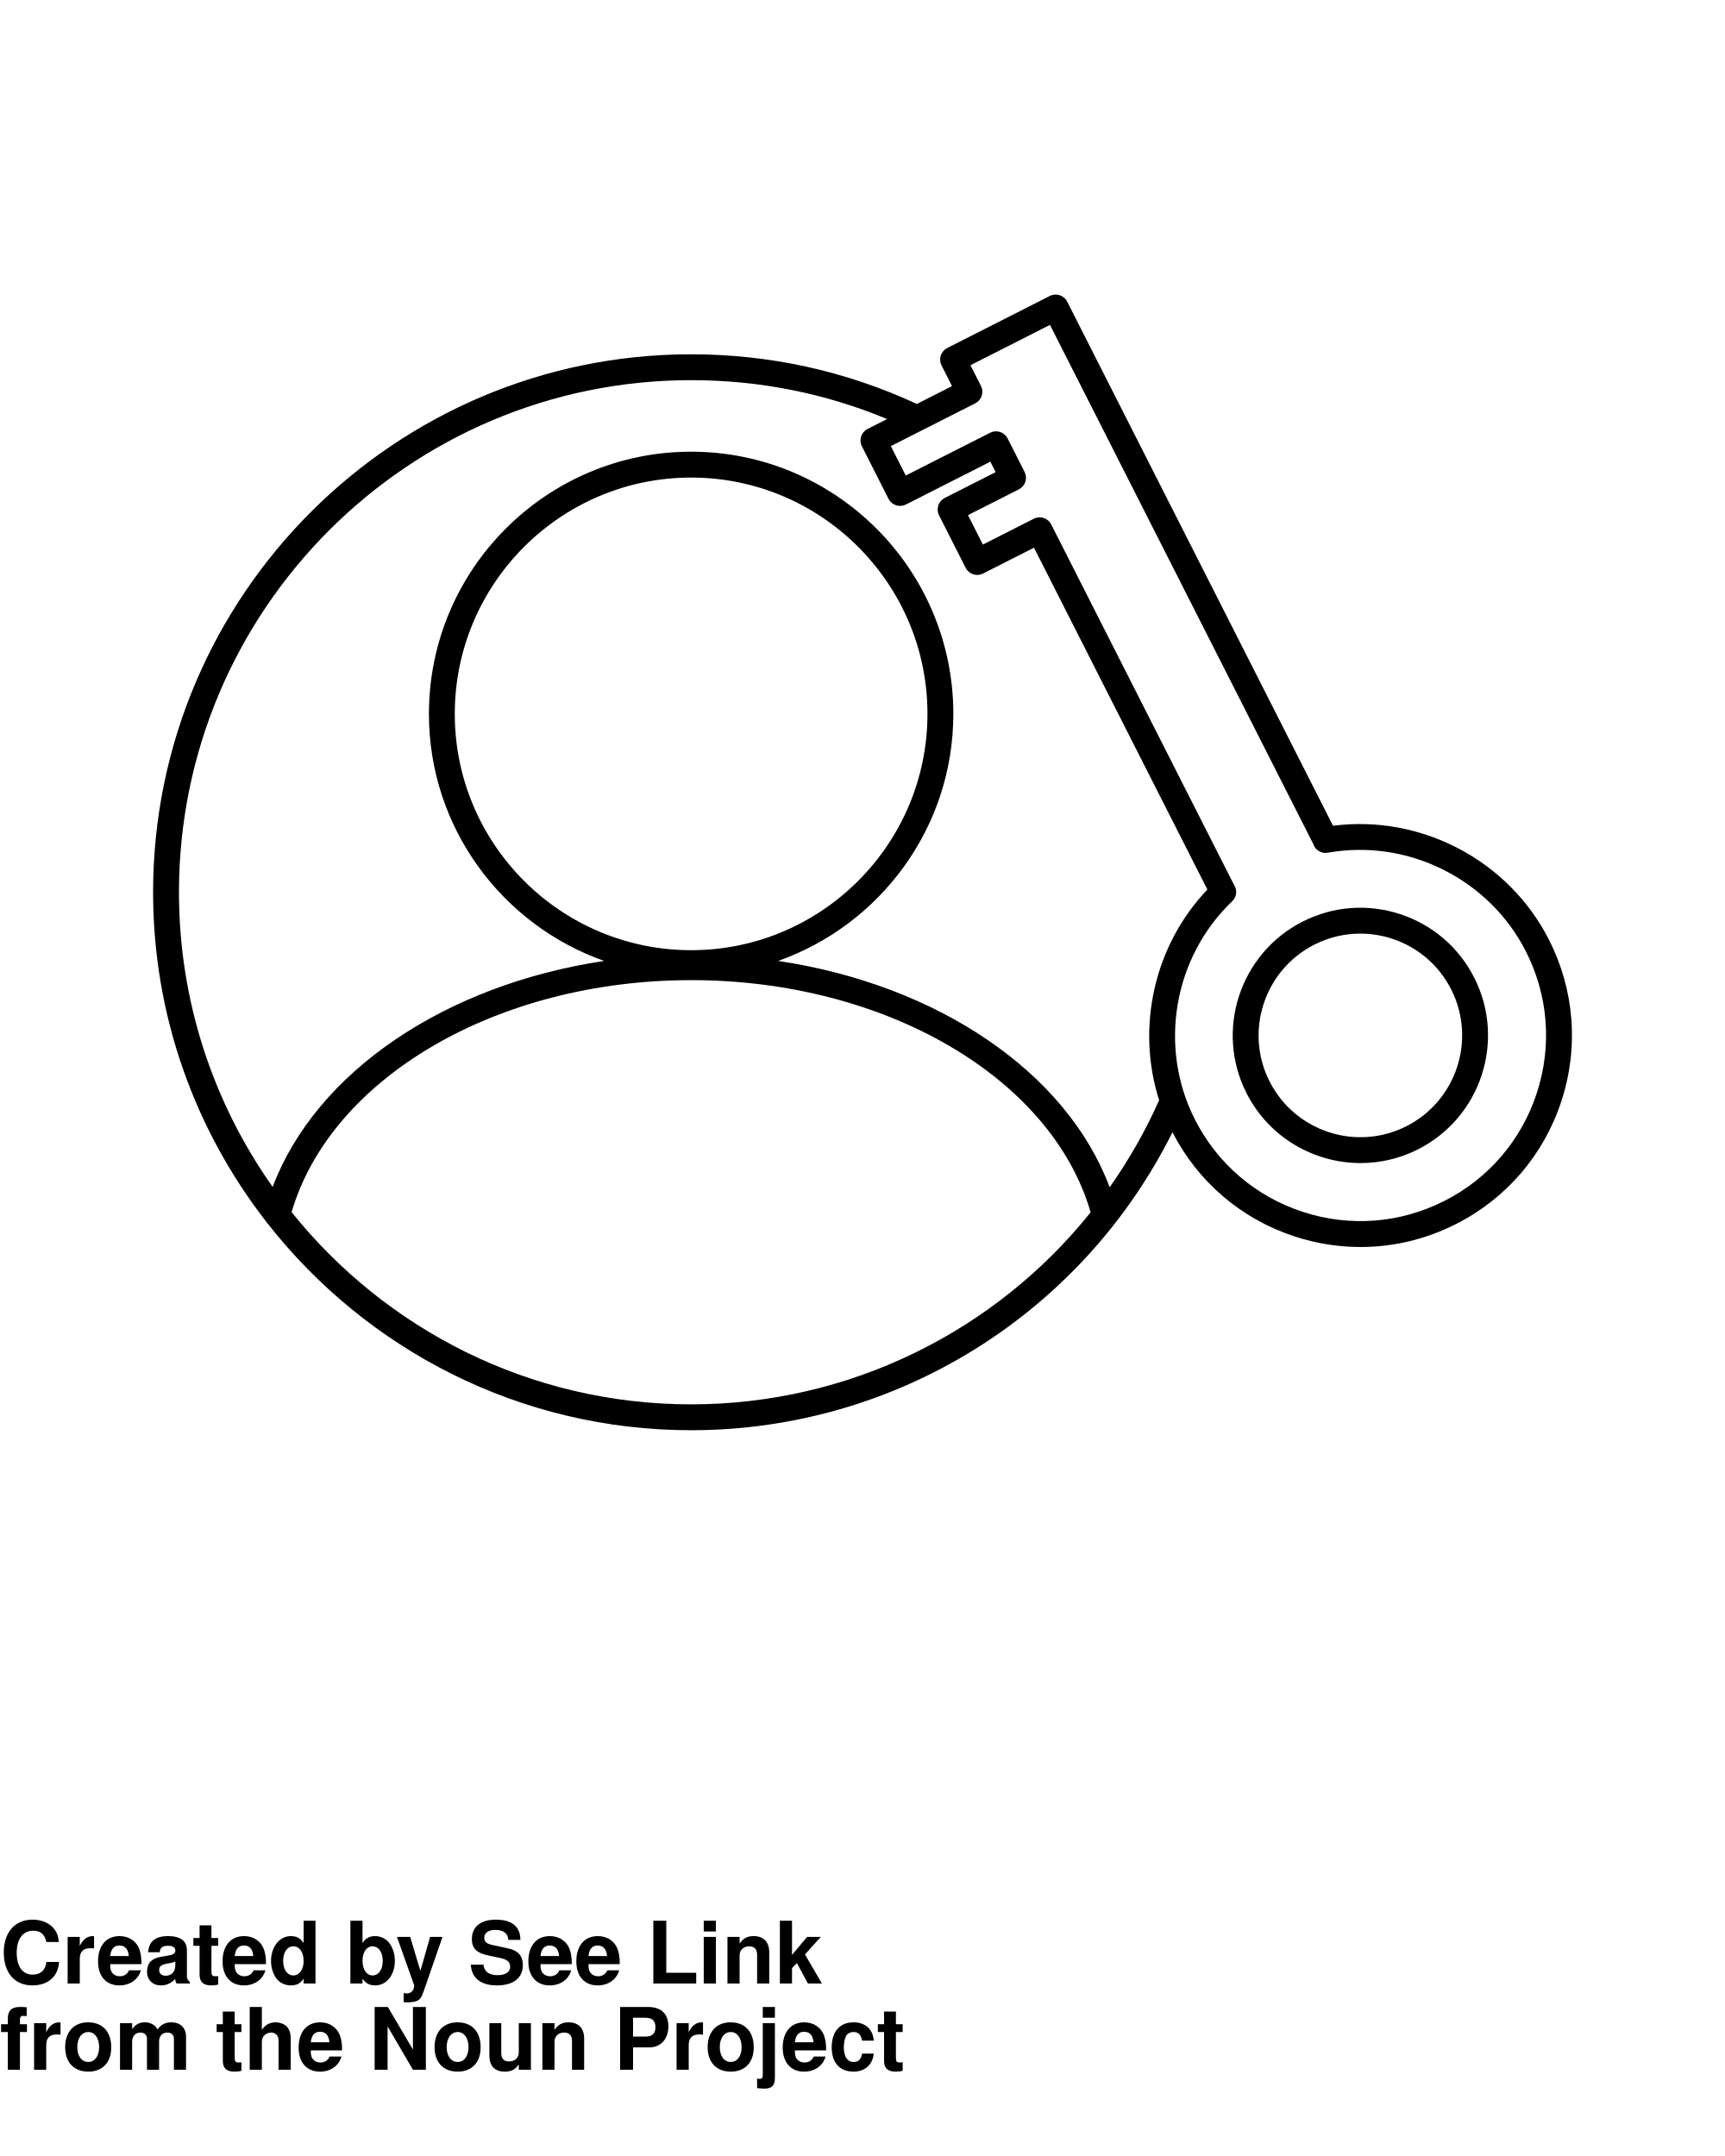
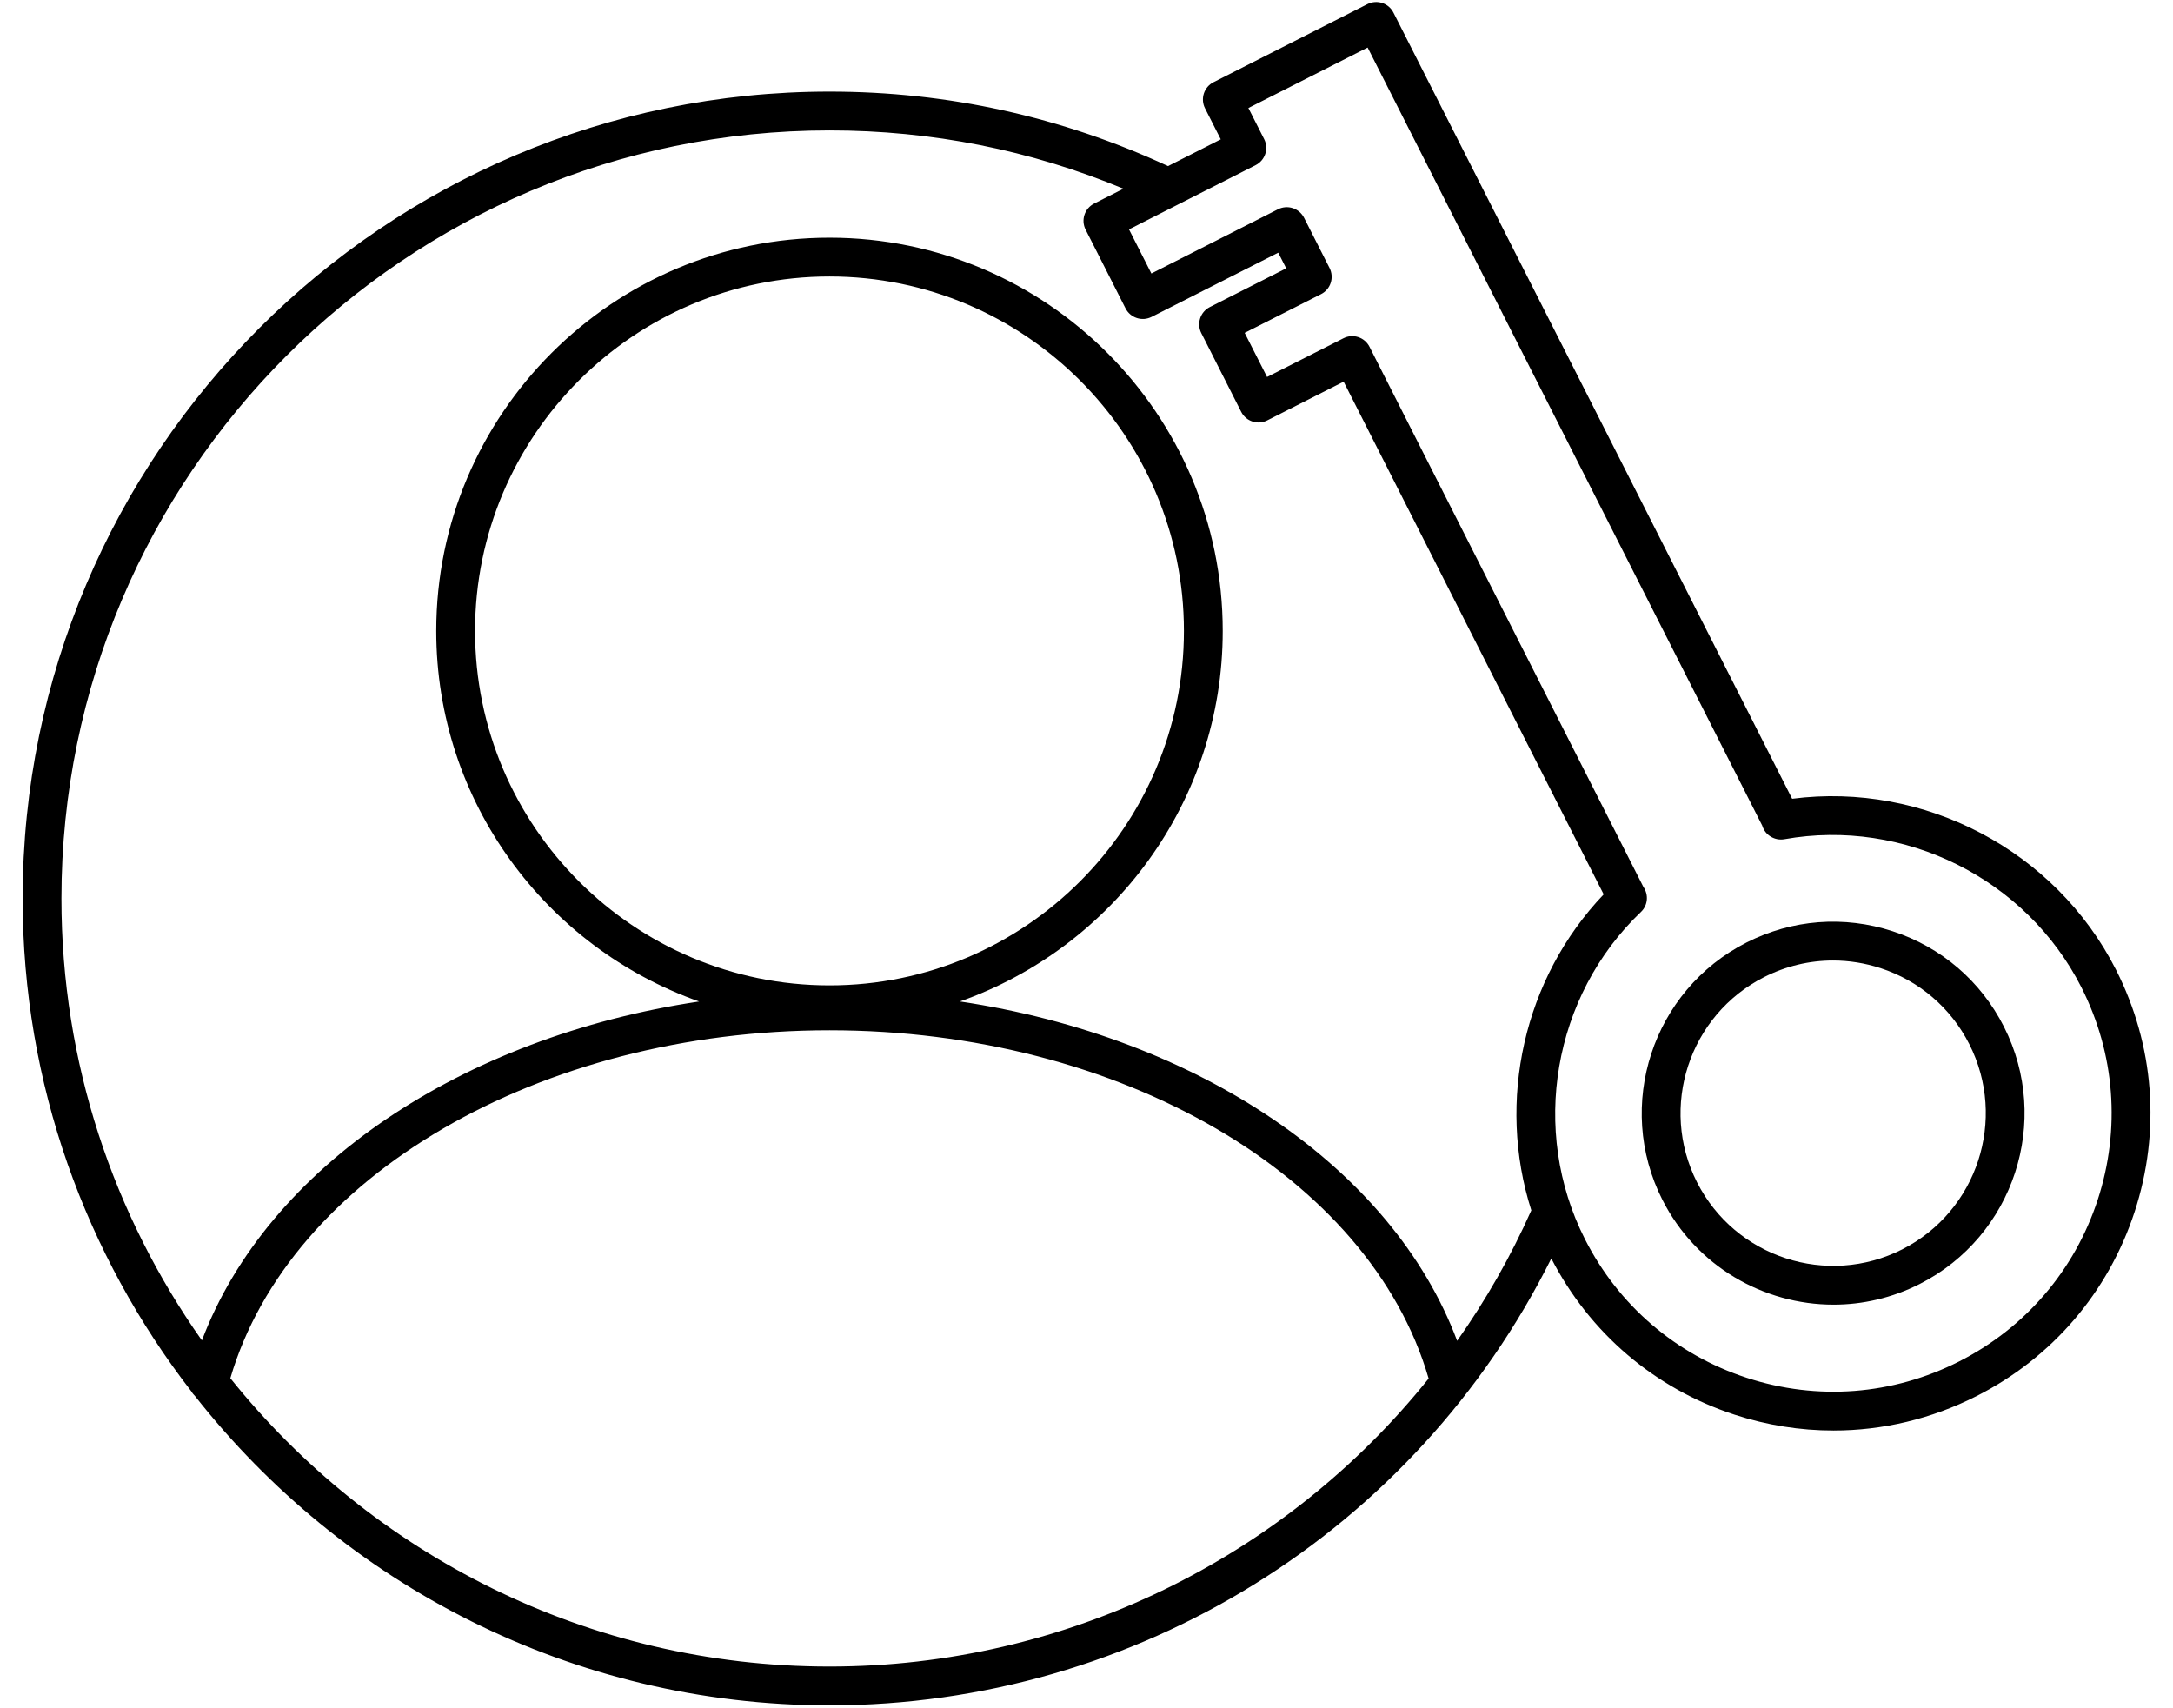
- <svg xmlns="http://www.w3.org/2000/svg" version="1.1" x="0px" y="0px" viewBox="0 0 100 125" style="enable-background:new 0 0 100 100;" xml:space="preserve">
-   <style type="text/css">
- 	.st0{fill:none;stroke:#000000;stroke-width:1.5;stroke-linecap:round;stroke-linejoin:round;stroke-miterlimit:10;}
- 	.st1{fill:none;stroke:#000000;stroke-width:1.5;stroke-miterlimit:10;}
- </style>
-   <g>
-     <g>
-       <path d="M81.163,52.998c-1.88-0.615-3.884-0.46-5.647,0.434    c-3.64,1.846-5.1,6.309-3.254,9.948c1.304,2.569,3.912,4.052,6.613,4.052    c1.125,0,2.266-0.257,3.335-0.799c3.64-1.846,5.099-6.309,3.253-9.948    C84.569,54.922,83.042,53.612,81.163,52.998z M81.532,65.295    c-2.903,1.473-6.461,0.309-7.933-2.594c-1.472-2.902-0.308-6.46,2.594-7.932    c0.84-0.426,1.748-0.641,2.663-0.641c0.617,0,1.236,0.098,1.84,0.295    c1.498,0.49,2.716,1.534,3.429,2.939    C85.597,60.265,84.434,63.823,81.532,65.295z" />
-       <path d="M77.277,47.876L61.867,17.49c-0.186-0.369-0.638-0.518-1.008-0.33    l-5.948,3.017c-0.178,0.09-0.312,0.247-0.374,0.436    c-0.062,0.189-0.046,0.395,0.044,0.572l0.609,1.201l-2.039,1.034    c-4.113-1.905-8.512-2.879-13.087-2.879C22.866,20.541,8.875,34.533,8.875,51.731    c0,7.175,2.442,13.787,6.529,19.063c0.034,0.064,0.082,0.116,0.132,0.168    c5.715,7.273,14.582,11.959,24.528,11.959c11.877,0,22.642-6.733,27.904-17.274    c1.486,2.885,3.997,5.029,7.084,6.039c1.254,0.41,2.541,0.613,3.823,0.613    c1.9,0,3.788-0.447,5.532-1.332c2.921-1.481,5.09-4.011,6.108-7.124    c1.018-3.112,0.763-6.435-0.719-9.356C87.457,49.875,82.379,47.217,77.277,47.876z     M40.064,22.041c3.951,0,7.765,0.759,11.362,2.254l-1.131,0.574    c-0.37,0.188-0.518,0.639-0.33,1.008l1.543,3.043    c0.09,0.177,0.247,0.312,0.436,0.374c0.191,0.062,0.396,0.045,0.572-0.044    l4.896-2.482l0.308,0.605l-2.952,1.497c-0.178,0.09-0.312,0.247-0.374,0.436    c-0.062,0.189-0.046,0.395,0.044,0.573l1.543,3.043    c0.187,0.368,0.637,0.519,1.008,0.33l2.952-1.497l10.052,19.819    c-3.096,3.25-4.143,7.992-2.797,12.215c-0.798,1.794-1.763,3.478-2.868,5.045    C61.813,62.121,54.297,57.084,45.108,55.712    c5.907-2.087,10.158-7.711,10.158-14.323c0-8.382-6.818-15.201-15.2-15.201    s-15.201,6.819-15.201,15.201c0,6.613,4.252,12.238,10.16,14.324    c-9.173,1.372-16.686,6.4-19.22,13.102C12.39,63.979,10.375,58.088,10.375,51.731    C10.375,35.36,23.693,22.041,40.064,22.041z M40.065,55.09    c-7.555,0-13.701-6.146-13.701-13.701s6.146-13.701,13.701-13.701    S53.766,33.834,53.766,41.389S47.62,55.09,40.065,55.09z M40.064,81.421    c-9.359,0-17.715-4.357-23.16-11.145c2.293-7.813,11.942-13.45,23.162-13.45    c11.238,0,20.891,5.643,23.16,13.462C57.676,77.213,49.219,81.421,40.064,81.421z     M89.09,63.376c-0.894,2.732-2.797,4.952-5.36,6.252    c-2.562,1.299-5.479,1.525-8.211,0.631c-2.731-0.893-4.952-2.797-6.252-5.36    c-2.13-4.199-1.238-9.4,2.168-12.65c0.268-0.255,0.303-0.664,0.092-0.967    L60.939,30.405c-0.187-0.368-0.637-0.519-1.008-0.33l-2.952,1.497l-0.865-1.705    l2.952-1.497c0.178-0.09,0.312-0.247,0.374-0.436    c0.062-0.189,0.046-0.395-0.044-0.573l-0.985-1.943    c-0.09-0.177-0.247-0.312-0.436-0.374c-0.19-0.062-0.396-0.045-0.572,0.044    l-4.896,2.482l-0.865-1.705l4.895-2.482c0.37-0.188,0.518-0.639,0.33-1.008    l-0.609-1.201l4.61-2.338l15.252,30.074c0.003,0.009,0.006,0.018,0.009,0.027    c0.117,0.354,0.483,0.564,0.844,0.502c4.638-0.828,9.357,1.526,11.486,5.725    C89.759,57.729,89.982,60.645,89.09,63.376z" />
-     </g>
-   </g>
-   <text x="0" y="115" fill="#000000" font-size="5px" font-weight="bold" font-family="'Helvetica Neue', Helvetica, Arial-Unicode, Arial, Sans-serif">Created by See Link</text>
-   <text x="0" y="120" fill="#000000" font-size="5px" font-weight="bold" font-family="'Helvetica Neue', Helvetica, Arial-Unicode, Arial, Sans-serif">from the Noun Project</text>
+ <svg xmlns="http://www.w3.org/2000/svg" width="84" height="66" viewBox="0 0 84 66" fill="none">
+   <path d="M73.164 35.998C71.284 35.383 69.28 35.538 67.516 36.432C63.877 38.277 62.416 42.74 64.262 46.38C65.566 48.949 68.174 50.432 70.876 50.432C72.001 50.432 73.141 50.175 74.21 49.633C77.85 47.787 79.309 43.324 77.463 39.685C76.57 37.922 75.043 36.612 73.164 35.998ZM73.533 48.295C70.629 49.768 67.072 48.604 65.6 45.701C64.128 42.799 65.293 39.241 68.194 37.77C69.034 37.344 69.942 37.129 70.857 37.129C71.474 37.129 72.093 37.227 72.697 37.424C74.195 37.914 75.413 38.958 76.126 40.363C77.597 43.265 76.434 46.823 73.533 48.295Z" fill="black" />
+   <path d="M69.277 30.877L53.867 0.49C53.682 0.121 53.23 -0.028 52.859 0.16L46.911 3.177C46.733 3.267 46.599 3.423 46.537 3.613C46.476 3.802 46.491 4.007 46.581 4.185L47.19 5.386L45.151 6.42C41.038 4.515 36.639 3.541 32.065 3.541C14.866 3.541 0.875 17.533 0.875 34.731C0.875 41.906 3.317 48.518 7.404 53.794C7.438 53.857 7.485 53.91 7.536 53.962C13.251 61.235 22.118 65.921 32.065 65.921C43.941 65.921 54.707 59.188 59.968 48.647C61.454 51.531 63.965 53.675 67.052 54.685C68.306 55.095 69.593 55.298 70.875 55.298C72.775 55.298 74.663 54.851 76.407 53.966C79.328 52.486 81.497 49.956 82.516 46.843C83.533 43.731 83.278 40.408 81.797 37.487C79.457 32.875 74.379 30.217 69.277 30.877ZM32.065 5.041C36.015 5.041 39.83 5.8 43.427 7.295L42.296 7.868C41.926 8.056 41.778 8.507 41.966 8.877L43.509 11.92C43.599 12.097 43.756 12.231 43.944 12.293C44.136 12.356 44.341 12.338 44.517 12.249L49.412 9.767L49.72 10.372L46.768 11.869C46.59 11.959 46.455 12.115 46.394 12.304C46.332 12.494 46.348 12.699 46.438 12.877L47.98 15.92C48.167 16.288 48.617 16.439 48.988 16.25L51.94 14.753L61.992 34.572C58.896 37.822 57.849 42.564 59.195 46.787C58.397 48.581 57.432 50.265 56.328 51.831C53.813 45.121 46.297 40.084 37.108 38.712C43.015 36.625 47.266 31.001 47.266 24.389C47.266 16.007 40.447 9.188 32.065 9.188C23.684 9.188 16.864 16.007 16.864 24.389C16.864 31.002 21.117 36.627 27.025 38.713C17.851 40.085 10.338 45.113 7.805 51.815C4.39 46.979 2.375 41.088 2.375 34.731C2.375 18.36 15.693 5.041 32.065 5.041ZM32.065 38.09C24.511 38.09 18.364 31.944 18.364 24.389C18.364 16.834 24.511 10.688 32.065 10.688C39.62 10.688 45.766 16.834 45.766 24.389C45.766 31.944 39.62 38.09 32.065 38.09ZM32.065 64.421C22.706 64.421 14.35 60.064 8.904 53.276C11.197 45.463 20.846 39.826 32.066 39.826C43.304 39.826 52.957 45.47 55.226 53.288C49.676 60.213 41.218 64.421 32.065 64.421ZM81.09 46.377C80.196 49.108 78.293 51.329 75.73 52.629C73.167 53.928 70.251 54.153 67.519 53.259C64.787 52.366 62.566 50.462 61.267 47.899C59.137 43.7 60.028 38.499 63.435 35.249C63.702 34.994 63.737 34.586 63.526 34.282L52.94 13.405C52.753 13.037 52.303 12.886 51.932 13.076L48.98 14.572L48.114 12.867L51.066 11.371C51.244 11.281 51.379 11.124 51.44 10.935C51.502 10.746 51.486 10.54 51.397 10.362L50.411 8.419C50.321 8.242 50.164 8.108 49.976 8.046C49.785 7.983 49.579 8 49.403 8.089L44.508 10.572L43.643 8.867L48.537 6.384C48.907 6.197 49.055 5.746 48.867 5.376L48.258 4.175L52.868 1.838L68.12 31.912C68.123 31.921 68.126 31.93 68.129 31.939C68.246 32.294 68.612 32.503 68.973 32.441C73.61 31.613 78.33 33.967 80.459 38.166C81.759 40.729 81.982 43.645 81.09 46.377Z" fill="black" />
</svg>
